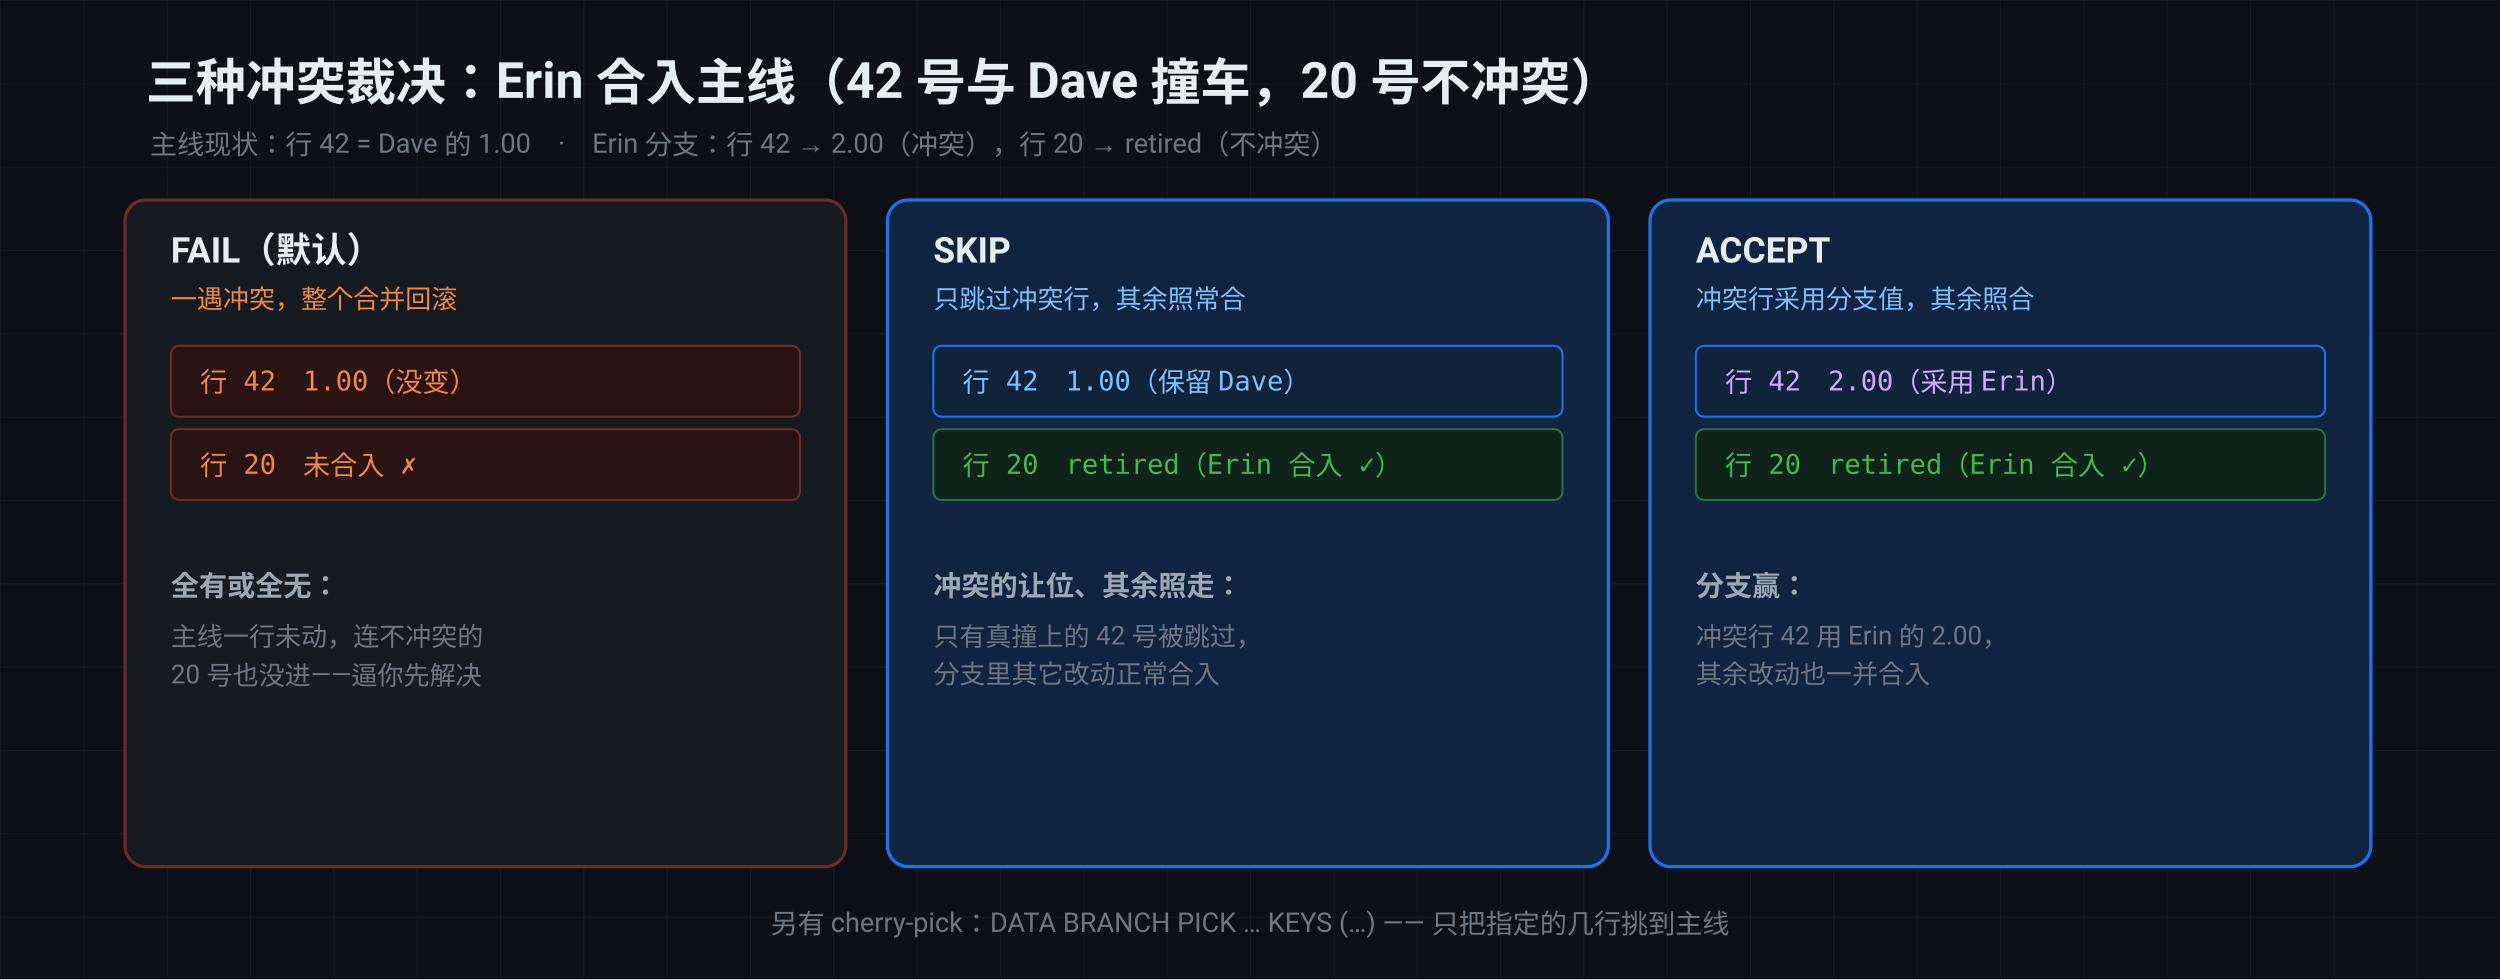
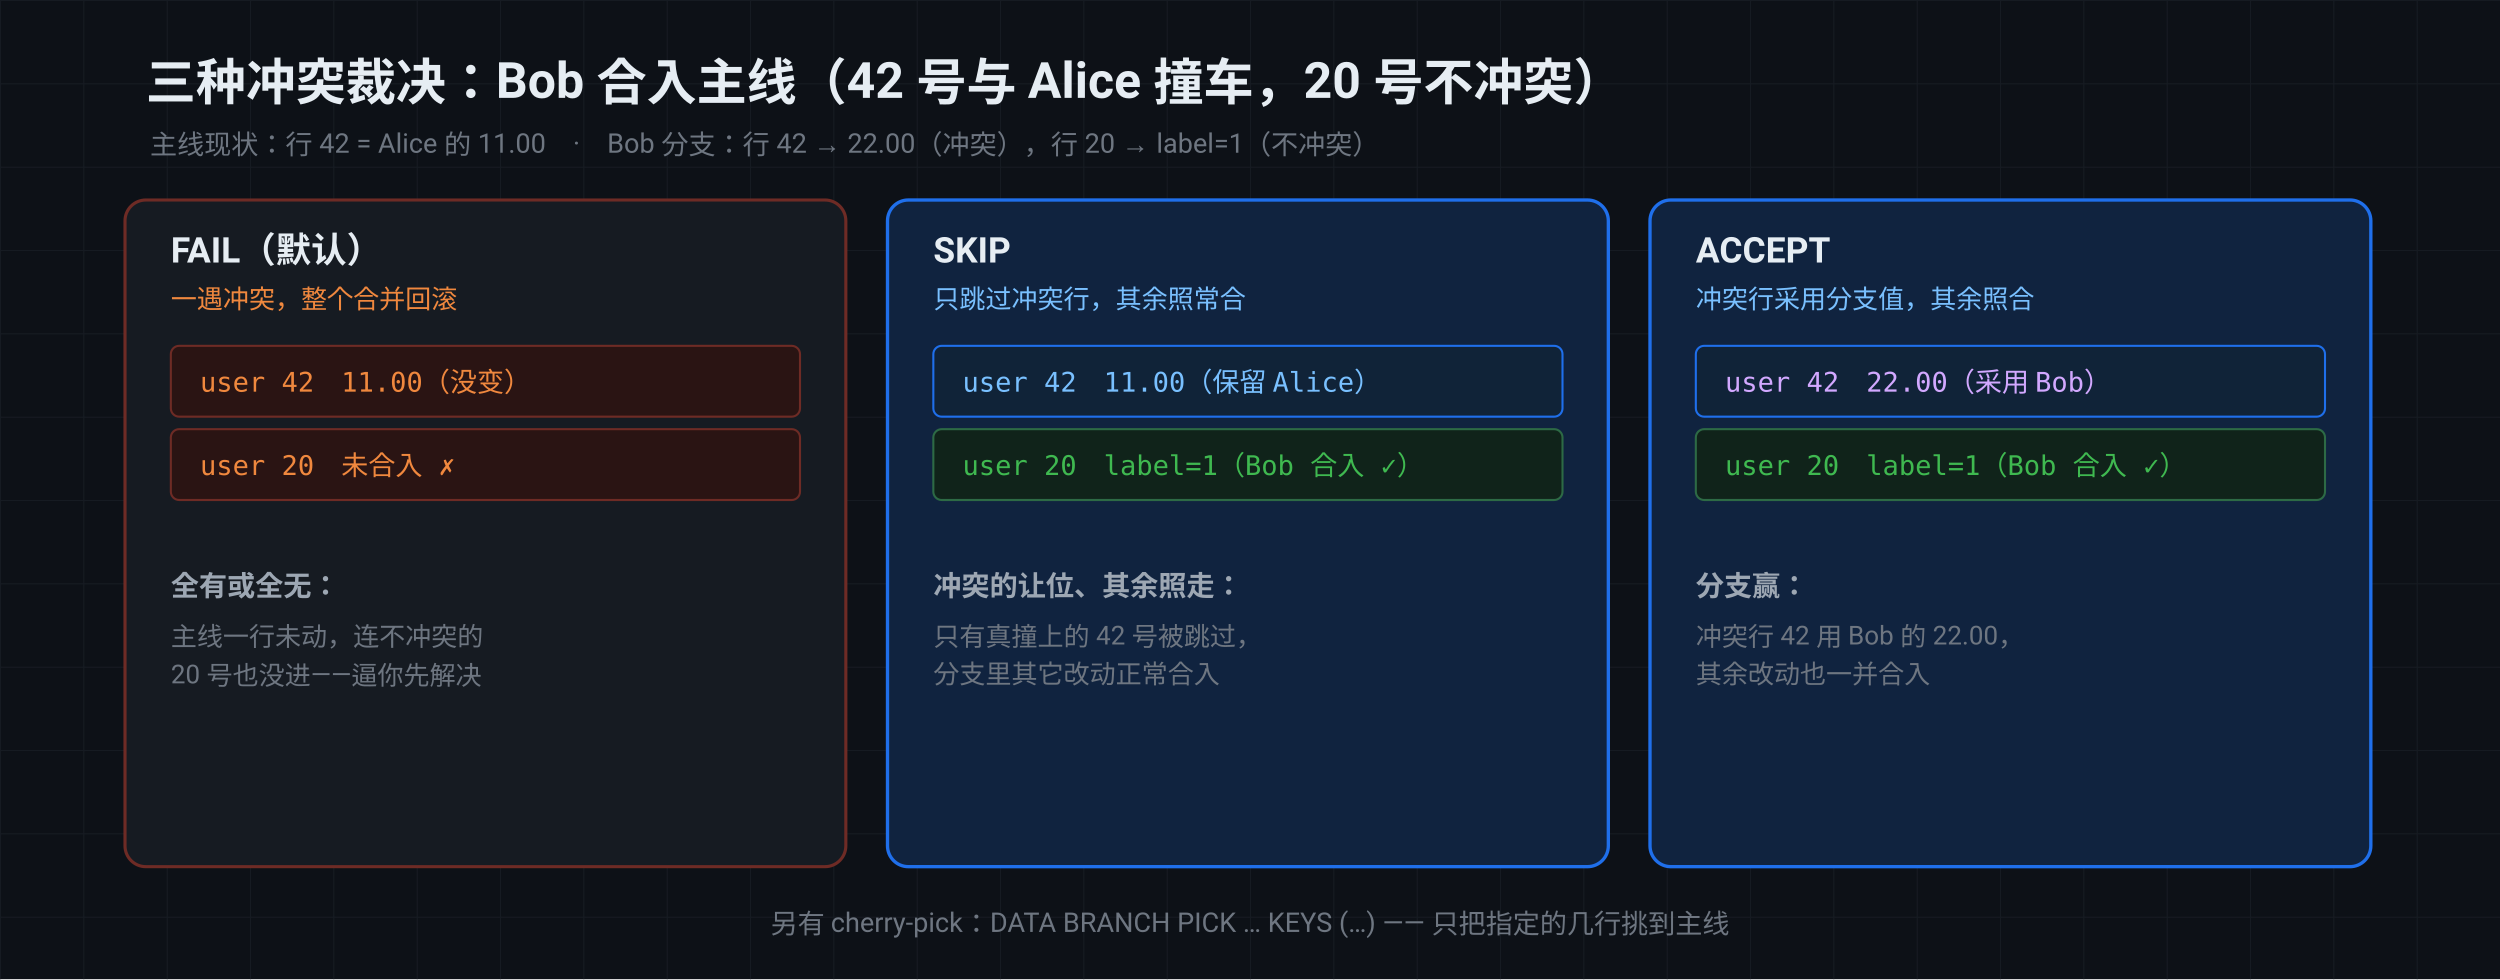
<svg xmlns="http://www.w3.org/2000/svg" viewBox="0 0 1200 470" font-family="-apple-system,'Segoe UI',Roboto,'PingFang SC','Microsoft YaHei',Arial,sans-serif">
  <defs>
    <pattern id="g" width="40" height="40" patternUnits="userSpaceOnUse">
      <path d="M40 0H0V40" fill="none" stroke="#161B22" stroke-width="1" />
    </pattern>
    <style>.mono{font-family:ui-monospace,'SF Mono',Menlo,Consolas,monospace;} .h{fill:#E6EDF3;} .m{fill:#9DA7B3;} .dim{fill:#6E7681;}</style>
  </defs>
  <rect width="1200" height="470" fill="#0D1117" />
  <rect width="1200" height="470" fill="url(#g)" />
-   <text x="70" y="48" class="h" font-size="24" font-weight="700">三种冲突裁决：Erin 合入主线（42 号与 Dave 撞车，20 号不冲突）</text>
-   <text x="72" y="74" class="dim" font-size="13">主线现状：行 42 = Dave 的 1.00　·　Erin 分支：行 42 → 2.00（冲突），行 20 → retired（不冲突）</text>
+   <text x="70" y="48" class="h" font-size="24" font-weight="700">三种冲突裁决：Bob 合入主线（42 号与 Alice 撞车，20 号不冲突）</text>
+   <text x="72" y="74" class="dim" font-size="13">主线现状：行 42 = Alice 的 11.00　·　Bob 分支：行 42 → 22.00（冲突），行 20 → label=1（不冲突）</text>
  <rect x="60" y="96" width="346" height="320" rx="10" fill="#161B22" stroke="#6E2B25" stroke-width="1.5" />
  <text x="82" y="126" class="h" font-size="17" font-weight="700">FAIL（默认）</text>
  <text x="82" y="148" fill="#F0883E" font-size="12.5">一遇冲突，整个合并回滚</text>
  <g class="mono" font-size="13">
    <rect x="82" y="166" width="302" height="34" rx="4" fill="#2A1413" stroke="#6E2B25" />
-     <text x="96" y="188" fill="#F0883E">行 42　1.00（没变）</text>
+     <text x="96" y="188" fill="#F0883E">user 42　11.00（没变）</text>
    <rect x="82" y="206" width="302" height="34" rx="4" fill="#2A1413" stroke="#6E2B25" />
-     <text x="96" y="228" fill="#F0883E">行 20　未合入 ✗</text>
+     <text x="96" y="228" fill="#F0883E">user 20　未合入 ✗</text>
  </g>
  <text x="82" y="286" class="m" font-size="13.5" font-weight="700">全有或全无：</text>
  <text x="82" y="310" class="dim" font-size="12.5">主线一行未动，连不冲突的</text>
  <text x="82" y="328" class="dim" font-size="12.5">20 号也没进——逼你先解决</text>
  <rect x="426" y="96" width="346" height="320" rx="10" fill="#10233F" stroke="#1F6FEB" stroke-width="1.6" />
  <text x="448" y="126" class="h" font-size="17" font-weight="700">SKIP</text>
  <text x="448" y="148" fill="#79C0FF" font-size="12.5">只跳过冲突行，其余照常合</text>
  <g class="mono" font-size="13">
    <rect x="448" y="166" width="302" height="34" rx="4" fill="#102338" stroke="#1F6FEB" />
-     <text x="462" y="188" fill="#79C0FF">行 42　1.00（保留 Dave）</text>
+     <text x="462" y="188" fill="#79C0FF">user 42　11.00（保留 Alice）</text>
    <rect x="448" y="206" width="302" height="34" rx="4" fill="#10231A" stroke="#2D6A45" />
-     <text x="462" y="228" fill="#3FB950">行 20　retired（Erin 合入 ✓）</text>
+     <text x="462" y="228" fill="#3FB950">user 20　label=1（Bob 合入 ✓）</text>
  </g>
  <text x="448" y="286" class="m" font-size="13.5" font-weight="700">冲突的让位、其余照走：</text>
  <text x="448" y="310" class="dim" font-size="12.5">只有真撞上的 42 号被跳过，</text>
  <text x="448" y="328" class="dim" font-size="12.5">分支里其它改动正常合入</text>
  <rect x="792" y="96" width="346" height="320" rx="10" fill="#10233F" stroke="#1F6FEB" stroke-width="1.6" />
  <text x="814" y="126" class="h" font-size="17" font-weight="700">ACCEPT</text>
  <text x="814" y="148" fill="#79C0FF" font-size="12.5">冲突行采用分支值，其余照合</text>
  <g class="mono" font-size="13">
    <rect x="814" y="166" width="302" height="34" rx="4" fill="#102338" stroke="#1F6FEB" />
-     <text x="828" y="188" fill="#D2A8FF">行 42　2.00（采用 Erin）</text>
+     <text x="828" y="188" fill="#D2A8FF">user 42　22.00（采用 Bob）</text>
    <rect x="814" y="206" width="302" height="34" rx="4" fill="#10231A" stroke="#2D6A45" />
-     <text x="828" y="228" fill="#3FB950">行 20　retired（Erin 合入 ✓）</text>
+     <text x="828" y="228" fill="#3FB950">user 20　label=1（Bob 合入 ✓）</text>
  </g>
  <text x="814" y="286" class="m" font-size="13.5" font-weight="700">分支赢：</text>
-   <text x="814" y="310" class="dim" font-size="12.5">冲突行 42 用 Erin 的 2.00，</text>
+   <text x="814" y="310" class="dim" font-size="12.5">冲突行 42 用 Bob 的 22.00，</text>
  <text x="814" y="328" class="dim" font-size="12.5">其余改动也一并合入</text>
  <text x="600" y="448" class="dim" font-size="13" text-anchor="middle">另有 cherry-pick：DATA BRANCH PICK … KEYS (…) —— 只把指定的几行挑到主线</text>
</svg>
